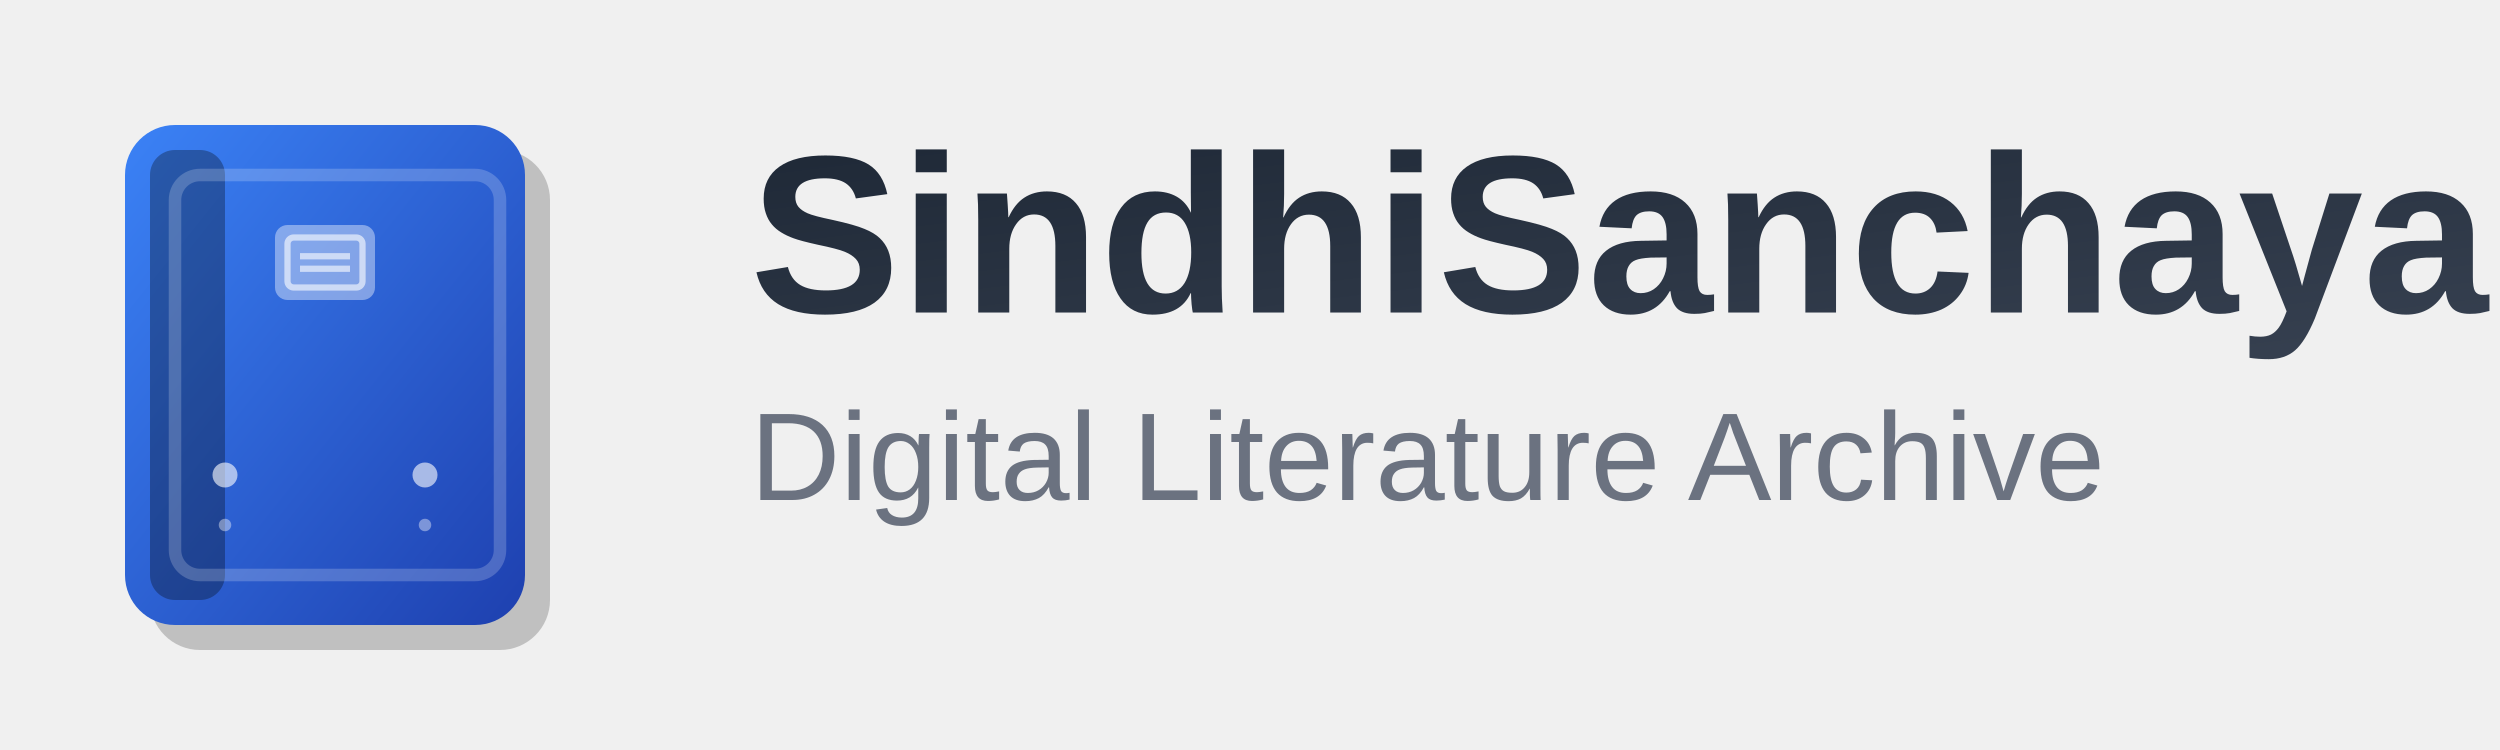
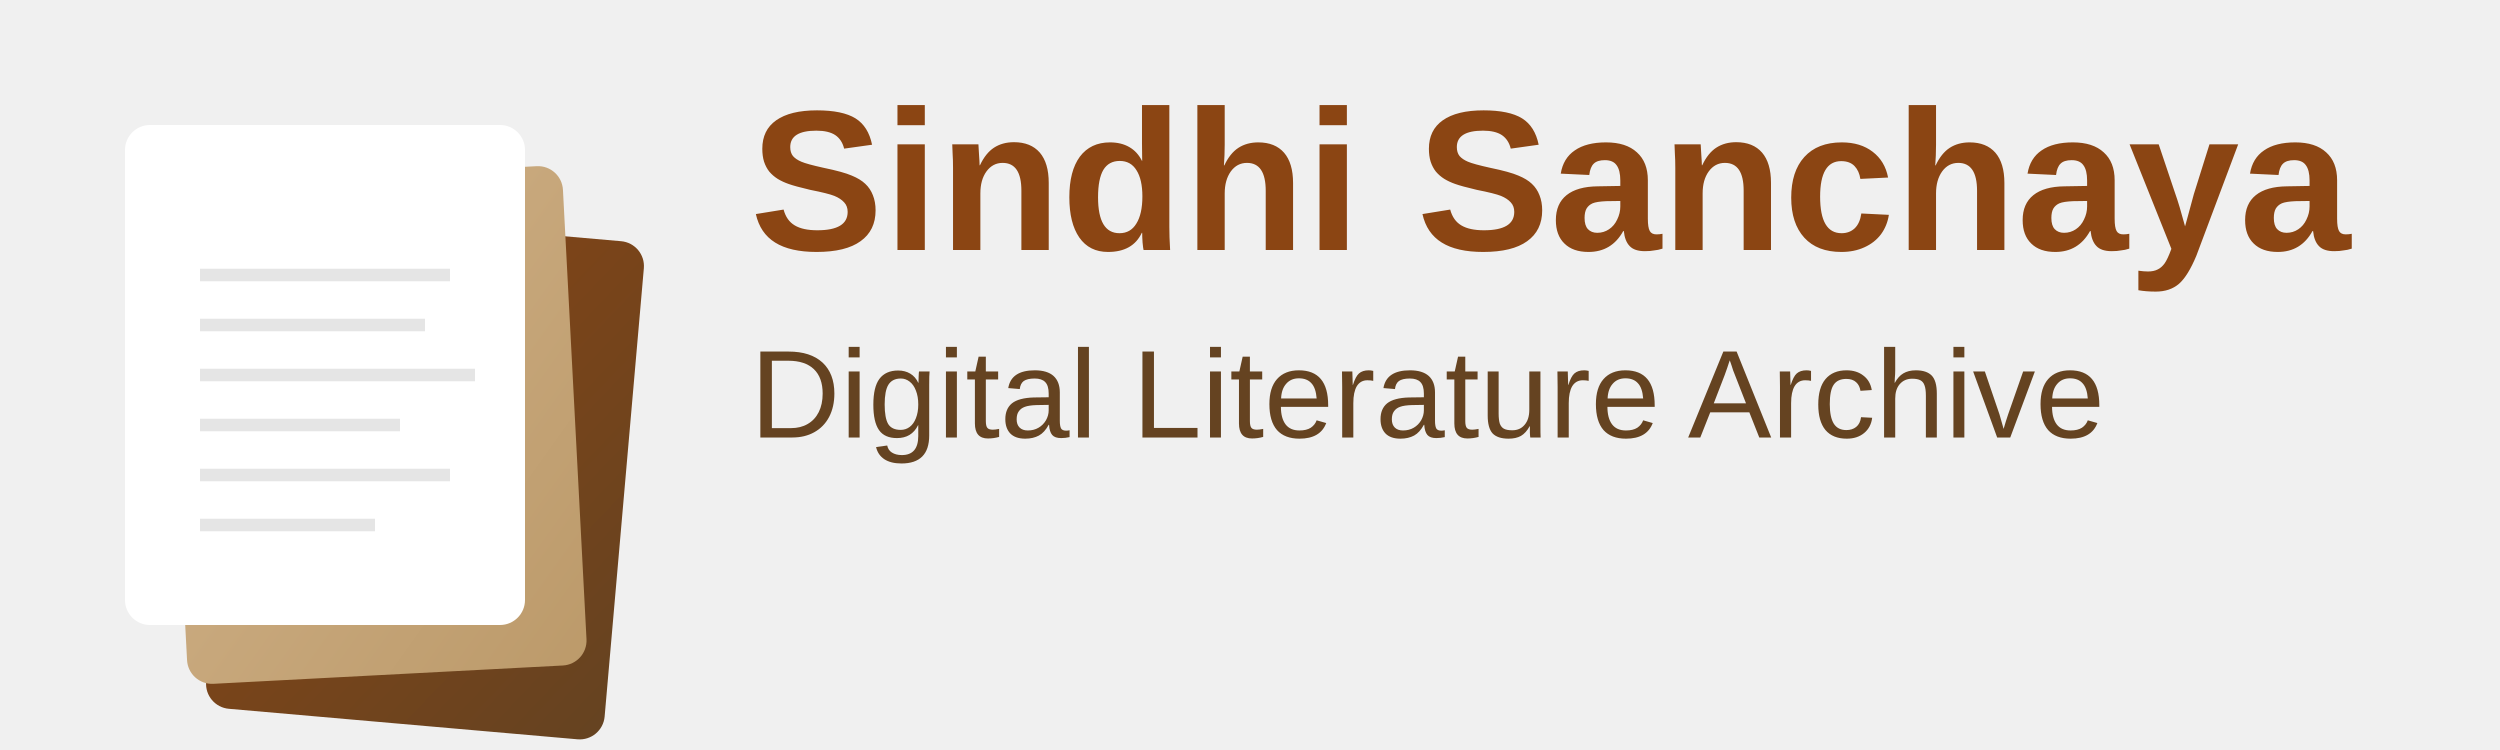
<svg xmlns="http://www.w3.org/2000/svg" width="200" height="60" viewBox="0 0 200 60">
  <defs>
-     <linearGradient id="bookGradient" x1="0%" y1="0%" x2="100%" y2="100%">
-       <stop offset="0%" style="stop-color:#3B82F6;stop-opacity:1" />
-       <stop offset="100%" style="stop-color:#1E40AF;stop-opacity:1" />
+     <linearGradient id="lightBrown" x1="0%" y1="0%" x2="100%" y2="100%">
+       <stop offset="0%" style="stop-color:#D2B48C;stop-opacity:1" />
+       <stop offset="100%" style="stop-color:#BC9A6A;stop-opacity:1" />
    </linearGradient>
-     <linearGradient id="textGradient" x1="0%" y1="0%" x2="100%" y2="100%">
-       <stop offset="0%" style="stop-color:#1F2937;stop-opacity:1" />
-       <stop offset="100%" style="stop-color:#374151;stop-opacity:1" />
+     <linearGradient id="darkBrown" x1="0%" y1="0%" x2="100%" y2="100%">
+       <stop offset="0%" style="stop-color:#8B4513;stop-opacity:1" />
+       <stop offset="100%" style="stop-color:#654321;stop-opacity:1" />
    </linearGradient>
  </defs>
  <g transform="translate(10, 10)">
-     <rect x="2" y="2" width="32" height="40" fill="rgba(0,0,0,0.2)" rx="4" />
-     <rect width="32" height="40" fill="url(#bookGradient)" rx="4" />
-     <rect x="2" y="2" width="6" height="36" fill="rgba(0,0,0,0.3)" rx="2" />
-     <rect x="4" y="4" width="26" height="32" fill="none" stroke="rgba(255,255,255,0.2)" stroke-width="1" rx="2" />
-     <g transform="translate(12, 8)">
-       <rect x="0" y="0" width="8" height="6" fill="rgba(255,255,255,0.4)" rx="1" />
-       <rect x="1" y="1" width="6" height="4" fill="none" stroke="rgba(255,255,255,0.6)" stroke-width="0.5" rx="0.5" />
-       <line x1="2" y1="2.5" x2="6" y2="2.5" stroke="rgba(255,255,255,0.6)" stroke-width="0.5" />
-       <line x1="2" y1="3.5" x2="6" y2="3.5" stroke="rgba(255,255,255,0.6)" stroke-width="0.5" />
+     <rect x="8" y="8" width="32" height="40" fill="url(#darkBrown)" rx="2" transform="rotate(5 24 28)" />
+     <rect x="4" y="4" width="32" height="40" fill="url(#lightBrown)" rx="2" transform="rotate(-3 20 24)" />
+     <rect x="0" y="0" width="32" height="40" fill="white" rx="2" />
+     <g transform="translate(4, 8)">
+       <line x1="2" y1="4" x2="22" y2="4" stroke="#E5E5E5" stroke-width="1" />
+       <line x1="2" y1="8" x2="20" y2="8" stroke="#E5E5E5" stroke-width="1" />
+       <line x1="2" y1="12" x2="24" y2="12" stroke="#E5E5E5" stroke-width="1" />
+       <line x1="2" y1="16" x2="18" y2="16" stroke="#E5E5E5" stroke-width="1" />
+       <line x1="2" y1="20" x2="22" y2="20" stroke="#E5E5E5" stroke-width="1" />
+       <line x1="2" y1="24" x2="16" y2="24" stroke="#E5E5E5" stroke-width="1" />
    </g>
-     <circle cx="8" cy="28" r="1" fill="rgba(255,255,255,0.6)" />
-     <circle cx="24" cy="28" r="1" fill="rgba(255,255,255,0.6)" />
-     <circle cx="8" cy="32" r="0.5" fill="rgba(255,255,255,0.4)" />
-     <circle cx="24" cy="32" r="0.5" fill="rgba(255,255,255,0.4)" />
  </g>
-   <text x="60" y="25" font-family="Arial, sans-serif" font-size="18" font-weight="bold" fill="url(#textGradient)">
-     SindhiSanchaya
+   <text x="60" y="20" font-family="Arial, sans-serif" font-size="16" font-weight="bold" fill="#8B4513">
+     Sindhi Sanchaya
  </text>
-   <text x="60" y="40" font-family="Arial, sans-serif" font-size="10" fill="#6B7280">
+   <text x="60" y="35" font-family="Arial, sans-serif" font-size="10" fill="#654321">
    Digital Literature Archive
  </text>
</svg>
